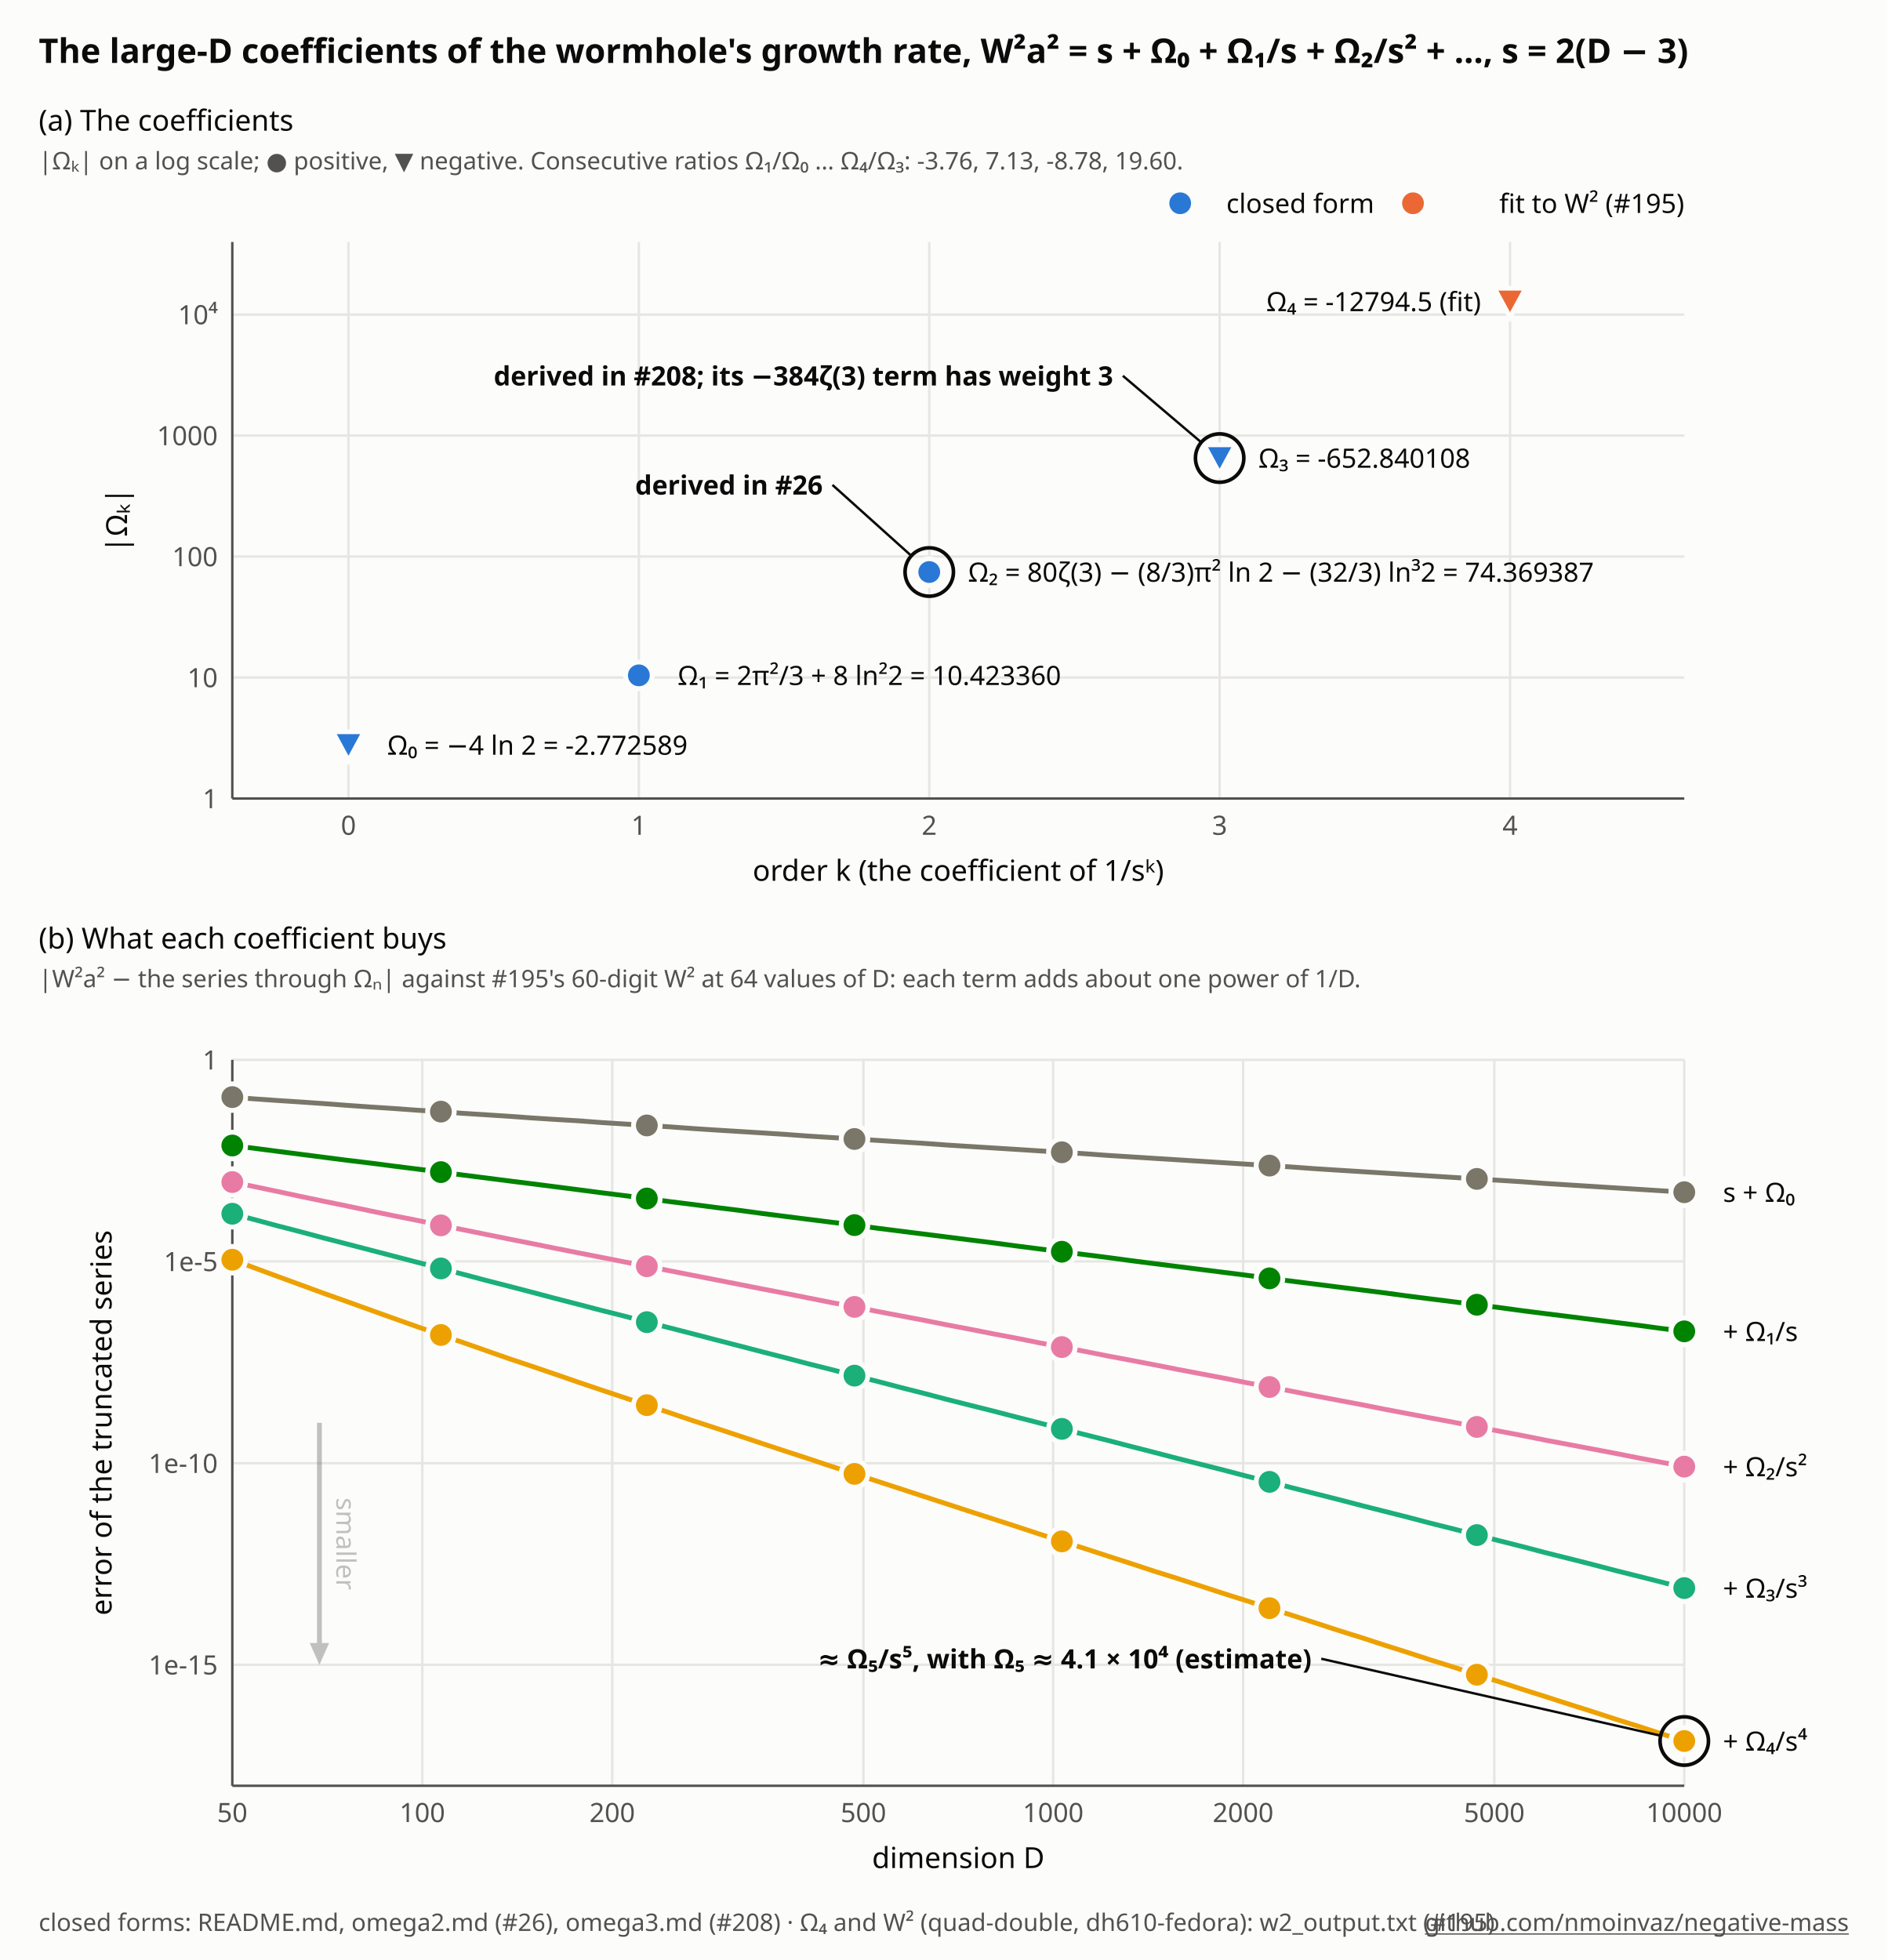
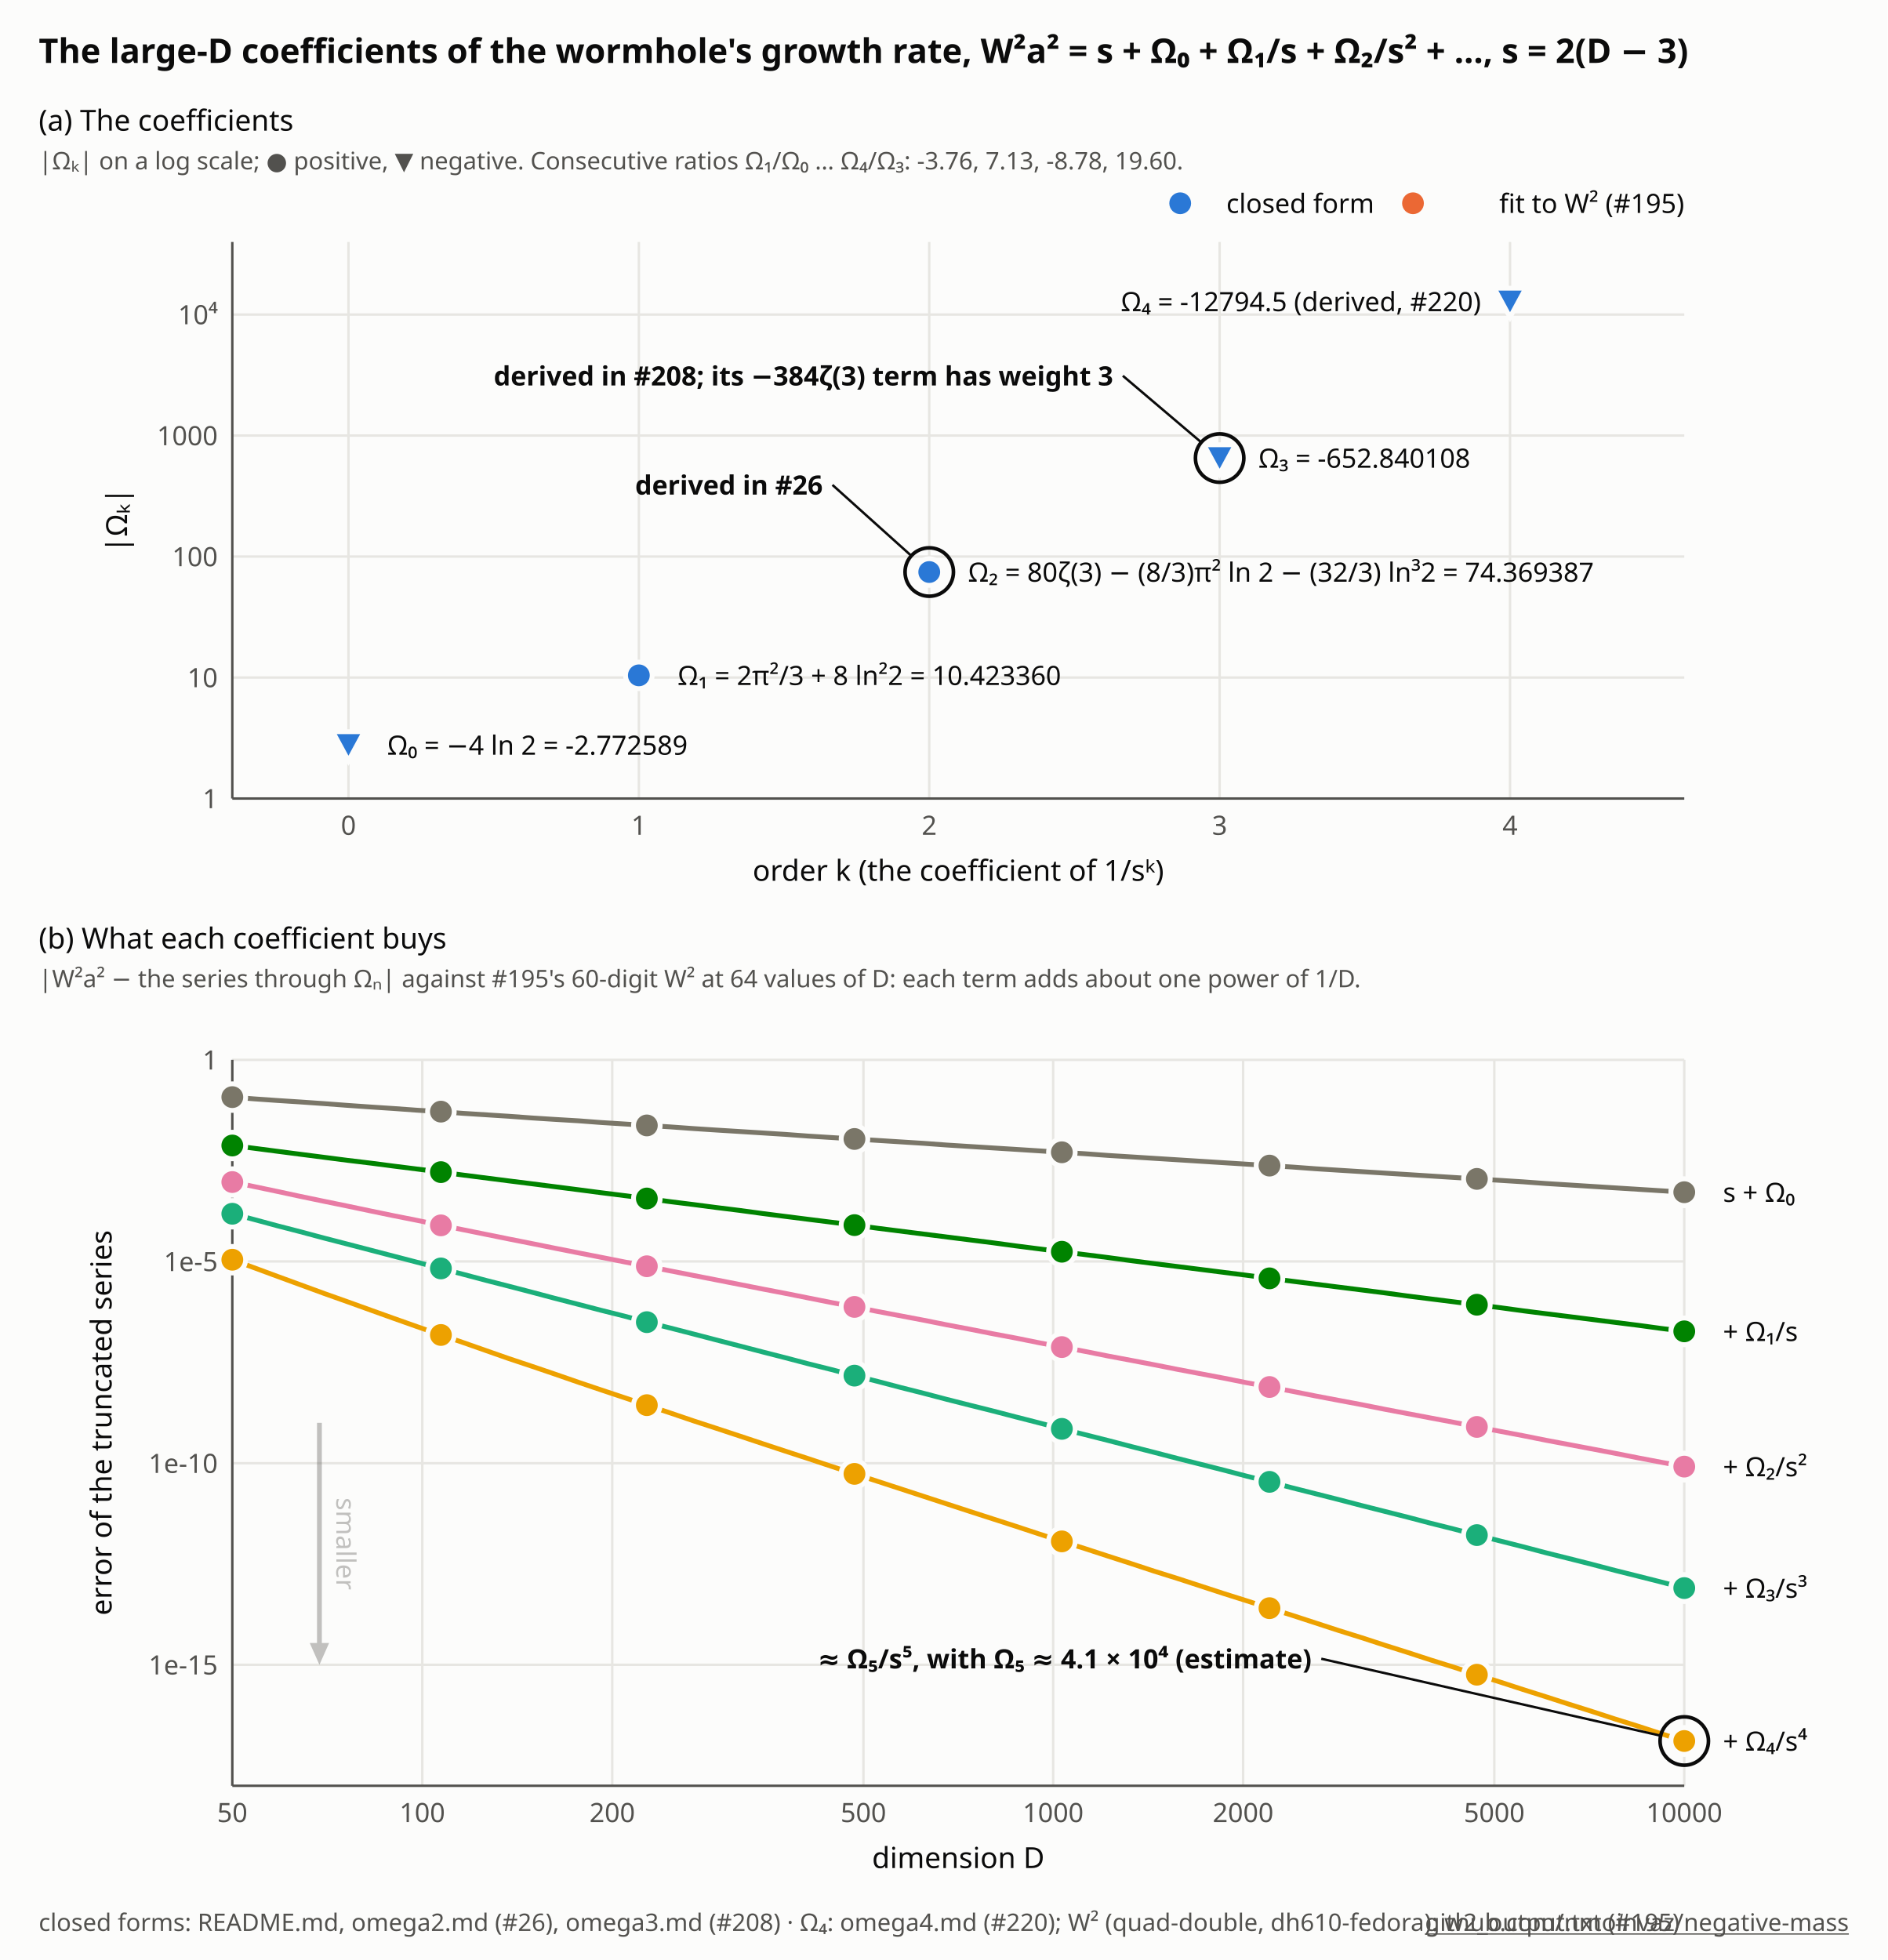
<svg xmlns="http://www.w3.org/2000/svg" width="780" height="810" viewBox="0 0 780 810" font-family="system-ui, sans-serif">
  <style>@media (prefers-color-scheme: dark){[fill="#fcfcfb"]{fill:#201f1d}[stroke="#fcfcfb"]{stroke:#201f1d}[fill="#0b0b0b"]{fill:#e8e6e3}[stroke="#0b0b0b"]{stroke:#e8e6e3}[fill="#52514e"]{fill:#a8a49d}[stroke="#52514e"]{stroke:#a8a49d}[fill="#e7e6e2"]{fill:#343230}[stroke="#e7e6e2"]{stroke:#343230}[fill="#c98500"]{fill:#d69a2d}[stroke="#c98500"]{stroke:#d69a2d}[fill="#eb6834"]{fill:#dd5c26}[stroke="#eb6834"]{stroke:#dd5c26}[fill="#eda100"]{fill:#c08800}[stroke="#eda100"]{stroke:#c08800}[fill="#e87ba4"]{fill:#d1678f}[stroke="#e87ba4"]{stroke:#d1678f}[fill="#4a3aa7"]{fill:#7263cf}[stroke="#4a3aa7"]{stroke:#7263cf}[fill="#a6339a"]{fill:#c257b5}[stroke="#a6339a"]{stroke:#c257b5}[fill="#7a7668"]{fill:#948e82}[stroke="#7a7668"]{stroke:#948e82}}</style>
  <rect width="780" height="810" fill="#fcfcfb" />
  <text x="16.0" y="26.0" font-size="14" fill="#0b0b0b" text-anchor="start" font-weight="bold">The large-D coefficients of the wormhole's growth rate, W²a² = s + Ω₀ + Ω₁/s + Ω₂/s² + …, s = 2(D − 3)</text>
  <text x="16.0" y="54.0" font-size="12" fill="#0b0b0b" text-anchor="start" font-weight="normal">(a) The coefficients</text>
  <text x="16.0" y="70.0" font-size="10" fill="#52514e" text-anchor="start" font-weight="normal">|Ωₖ| on a log scale; ● positive, ▼ negative. Consecutive ratios Ω₁/Ω₀ … Ω₄/Ω₃: -3.76, 7.13, -8.78, 19.60.</text>
  <line x1="144.0" y1="100.0" x2="144.0" y2="330.0" stroke="#e7e6e2" stroke-width="1" />
  <text x="144.0" y="345.0" font-size="11" fill="#52514e" text-anchor="middle" font-weight="normal" font-variant-numeric="tabular-nums">0</text>
  <line x1="264.0" y1="100.0" x2="264.0" y2="330.0" stroke="#e7e6e2" stroke-width="1" />
  <text x="264.0" y="345.0" font-size="11" fill="#52514e" text-anchor="middle" font-weight="normal" font-variant-numeric="tabular-nums">1</text>
  <line x1="384.0" y1="100.0" x2="384.0" y2="330.0" stroke="#e7e6e2" stroke-width="1" />
  <text x="384.0" y="345.0" font-size="11" fill="#52514e" text-anchor="middle" font-weight="normal" font-variant-numeric="tabular-nums">2</text>
  <line x1="504.0" y1="100.0" x2="504.0" y2="330.0" stroke="#e7e6e2" stroke-width="1" />
  <text x="504.0" y="345.0" font-size="11" fill="#52514e" text-anchor="middle" font-weight="normal" font-variant-numeric="tabular-nums">3</text>
  <line x1="624.0" y1="100.0" x2="624.0" y2="330.0" stroke="#e7e6e2" stroke-width="1" />
  <text x="624.0" y="345.0" font-size="11" fill="#52514e" text-anchor="middle" font-weight="normal" font-variant-numeric="tabular-nums">4</text>
  <line x1="96.0" y1="330.0" x2="696.0" y2="330.0" stroke="#e7e6e2" stroke-width="1" />
  <text x="90.0" y="334.0" font-size="11" fill="#52514e" text-anchor="end" font-weight="normal" font-variant-numeric="tabular-nums">1</text>
  <line x1="96.0" y1="280.0" x2="696.0" y2="280.0" stroke="#e7e6e2" stroke-width="1" />
  <text x="90.0" y="284.0" font-size="11" fill="#52514e" text-anchor="end" font-weight="normal" font-variant-numeric="tabular-nums">10</text>
  <line x1="96.0" y1="230.0" x2="696.0" y2="230.0" stroke="#e7e6e2" stroke-width="1" />
  <text x="90.0" y="234.0" font-size="11" fill="#52514e" text-anchor="end" font-weight="normal" font-variant-numeric="tabular-nums">100</text>
  <line x1="96.0" y1="180.0" x2="696.0" y2="180.0" stroke="#e7e6e2" stroke-width="1" />
  <text x="90.0" y="184.0" font-size="11" fill="#52514e" text-anchor="end" font-weight="normal" font-variant-numeric="tabular-nums">1000</text>
  <line x1="96.0" y1="130.0" x2="696.0" y2="130.0" stroke="#e7e6e2" stroke-width="1" />
  <text x="90.0" y="134.0" font-size="11" fill="#52514e" text-anchor="end" font-weight="normal" font-variant-numeric="tabular-nums">10⁴</text>
  <line x1="96.0" y1="330.0" x2="696.0" y2="330.0" stroke="#52514e" stroke-width="1" />
  <line x1="96.0" y1="100.0" x2="96.0" y2="330.0" stroke="#52514e" stroke-width="1" />
  <text x="396.0" y="364.0" font-size="12" fill="#0b0b0b" text-anchor="middle" font-weight="normal">order k (the coefficient of 1/sᵏ)</text>
  <text x="52.5" y="215.0" font-size="12" fill="#0b0b0b" text-anchor="middle" transform="rotate(-90 52.5 215.0)">|Ωₖ|</text>
  <g>
    <polygon points="144.0,314.4 150.5,302.4 137.5,302.4" fill="#2a78d6" stroke="#fcfcfb" stroke-width="2" />
  </g>
  <g>
    <circle cx="264.0" cy="279.1" r="5.5" fill="#2a78d6" stroke="#fcfcfb" stroke-width="2" />
  </g>
  <g>
    <circle cx="384.0" cy="236.4" r="5.5" fill="#2a78d6" stroke="#fcfcfb" stroke-width="2" />
  </g>
  <g>
    <polygon points="504.0,195.8 510.5,183.8 497.5,183.8" fill="#2a78d6" stroke="#fcfcfb" stroke-width="2" />
  </g>
  <g>
-     <polygon points="624.0,131.1 630.5,119.1 617.5,119.1" fill="#eb6834" stroke="#fcfcfb" stroke-width="2" />
+     <polygon points="624.0,131.1 630.5,119.1 617.5,119.1" fill="#2a78d6" stroke="#fcfcfb" stroke-width="2" />
  </g>
  <text x="160.0" y="311.9" font-size="11" fill="#0b0b0b" text-anchor="start" font-weight="normal">Ω₀ = −4 ln 2 = -2.772589</text>
  <text x="280.0" y="283.1" font-size="11" fill="#0b0b0b" text-anchor="start" font-weight="normal">Ω₁ = 2π²/3 + 8 ln²2 = 10.423360</text>
  <text x="400.0" y="240.4" font-size="11" fill="#0b0b0b" text-anchor="start" font-weight="normal">Ω₂ = 80ζ(3) − (8/3)π² ln 2 − (32/3) ln³2 = 74.369387</text>
  <text x="520.0" y="193.3" font-size="11" fill="#0b0b0b" text-anchor="start" font-weight="normal">Ω₃ = -652.840108</text>
-   <text x="612.0" y="128.6" font-size="11" fill="#0b0b0b" text-anchor="end" font-weight="normal">Ω₄ = -12794.5 (fit)</text>
+   <text x="612.0" y="128.6" font-size="11" fill="#0b0b0b" text-anchor="end" font-weight="normal">Ω₄ = -12794.5 (derived, #220)</text>
  <circle cx="384.0" cy="236.4" r="10" fill="none" stroke="#0b0b0b" stroke-width="1.5" />
  <line x1="376.6" y1="229.7" x2="344.0" y2="200.4" stroke="#0b0b0b" stroke-width="1" />
  <text x="340.0" y="204.4" font-size="11" fill="#0b0b0b" text-anchor="end" font-weight="bold">derived in #26</text>
  <circle cx="504.0" cy="189.3" r="10" fill="none" stroke="#0b0b0b" stroke-width="1.5" />
  <line x1="496.4" y1="182.8" x2="464.0" y2="155.3" stroke="#0b0b0b" stroke-width="1" />
  <text x="460.0" y="159.3" font-size="11" fill="#0b0b0b" text-anchor="end" font-weight="bold">derived in #208; its −384ζ(3) term has weight 3</text>
  <text x="696.0" y="88.0" font-size="11" fill="#0b0b0b" text-anchor="end" font-weight="normal">fit to W² (#195)</text>
  <circle cx="583.9" cy="84" r="4.5" fill="#eb6834" />
  <text x="567.9" y="88.0" font-size="11" fill="#0b0b0b" text-anchor="end" font-weight="normal">closed form</text>
  <circle cx="487.7" cy="84" r="4.5" fill="#2a78d6" />
  <text x="16.0" y="392.0" font-size="12" fill="#0b0b0b" text-anchor="start" font-weight="normal">(b) What each coefficient buys</text>
  <text x="16.0" y="408.0" font-size="10" fill="#52514e" text-anchor="start" font-weight="normal">|W²a² − the series through Ωₙ| against #195's 60-digit W² at 64 values of D: each term adds about one power of 1/D.</text>
  <line x1="96.0" y1="438.0" x2="96.0" y2="738.0" stroke="#e7e6e2" stroke-width="1" />
  <text x="96.0" y="753.0" font-size="11" fill="#52514e" text-anchor="middle" font-weight="normal" font-variant-numeric="tabular-nums">50</text>
  <line x1="174.5" y1="438.0" x2="174.5" y2="738.0" stroke="#e7e6e2" stroke-width="1" />
  <text x="174.5" y="753.0" font-size="11" fill="#52514e" text-anchor="middle" font-weight="normal" font-variant-numeric="tabular-nums">100</text>
  <line x1="253.0" y1="438.0" x2="253.0" y2="738.0" stroke="#e7e6e2" stroke-width="1" />
  <text x="253.0" y="753.0" font-size="11" fill="#52514e" text-anchor="middle" font-weight="normal" font-variant-numeric="tabular-nums">200</text>
  <line x1="356.8" y1="438.0" x2="356.8" y2="738.0" stroke="#e7e6e2" stroke-width="1" />
  <text x="356.8" y="753.0" font-size="11" fill="#52514e" text-anchor="middle" font-weight="normal" font-variant-numeric="tabular-nums">500</text>
  <line x1="435.2" y1="438.0" x2="435.2" y2="738.0" stroke="#e7e6e2" stroke-width="1" />
  <text x="435.2" y="753.0" font-size="11" fill="#52514e" text-anchor="middle" font-weight="normal" font-variant-numeric="tabular-nums">1000</text>
  <line x1="513.7" y1="438.0" x2="513.7" y2="738.0" stroke="#e7e6e2" stroke-width="1" />
  <text x="513.7" y="753.0" font-size="11" fill="#52514e" text-anchor="middle" font-weight="normal" font-variant-numeric="tabular-nums">2000</text>
  <line x1="617.5" y1="438.0" x2="617.5" y2="738.0" stroke="#e7e6e2" stroke-width="1" />
  <text x="617.5" y="753.0" font-size="11" fill="#52514e" text-anchor="middle" font-weight="normal" font-variant-numeric="tabular-nums">5000</text>
  <line x1="696.0" y1="438.0" x2="696.0" y2="738.0" stroke="#e7e6e2" stroke-width="1" />
  <text x="696.0" y="753.0" font-size="11" fill="#52514e" text-anchor="middle" font-weight="normal" font-variant-numeric="tabular-nums">10000</text>
  <line x1="96.0" y1="688.0" x2="696.0" y2="688.0" stroke="#e7e6e2" stroke-width="1" />
  <text x="90.0" y="692.0" font-size="11" fill="#52514e" text-anchor="end" font-weight="normal" font-variant-numeric="tabular-nums">1e-15</text>
  <line x1="96.0" y1="604.7" x2="696.0" y2="604.7" stroke="#e7e6e2" stroke-width="1" />
  <text x="90.0" y="608.7" font-size="11" fill="#52514e" text-anchor="end" font-weight="normal" font-variant-numeric="tabular-nums">1e-10</text>
  <line x1="96.0" y1="521.3" x2="696.0" y2="521.3" stroke="#e7e6e2" stroke-width="1" />
  <text x="90.0" y="525.3" font-size="11" fill="#52514e" text-anchor="end" font-weight="normal" font-variant-numeric="tabular-nums">1e-5</text>
  <line x1="96.0" y1="438.0" x2="696.0" y2="438.0" stroke="#e7e6e2" stroke-width="1" />
  <text x="90.0" y="442.0" font-size="11" fill="#52514e" text-anchor="end" font-weight="normal" font-variant-numeric="tabular-nums">1</text>
  <line x1="96.0" y1="738.0" x2="696.0" y2="738.0" stroke="#52514e" stroke-width="1" />
  <line x1="96.0" y1="438.0" x2="96.0" y2="738.0" stroke="#52514e" stroke-width="1" />
  <text x="396.0" y="772.0" font-size="12" fill="#0b0b0b" text-anchor="middle" font-weight="normal">dimension D</text>
  <text x="46.1" y="588.0" font-size="12" fill="#0b0b0b" text-anchor="middle" transform="rotate(-90 46.1 588.0)">error of the truncated series</text>
  <polyline points="96.0,520.6 104.7,523.8 114.7,527.5 124.0,530.9 134.1,534.6 143.4,537.9 153.4,541.5 162.6,544.8 172.2,548.2 182.2,551.7 191.3,554.8 200.7,558.1 210.1,561.4 219.7,564.6 229.1,567.8 239.2,571.3 248.4,574.4 258.0,577.6 267.3,580.7 276.9,583.9 286.6,587.2 295.8,590.2 305.5,593.4 315.1,596.6 324.5,599.7 334.0,602.8 343.6,606.0 353.1,609.1 362.7,612.2 372.2,615.3 381.7,618.4 391.2,621.5 400.7,624.6 410.3,627.7 419.9,630.8 429.3,633.9 438.8,637.0 448.4,640.0 457.9,643.1 467.5,646.2 476.9,649.3 486.5,652.3 496.0,655.4 505.5,658.5 515.0,661.5 524.6,664.6 534.1,667.6 543.6,670.7 553.1,673.8 562.7,676.8 572.2,679.9 581.7,682.9 591.2,686.0 600.8,689.0 610.3,692.1 619.8,695.1 629.3,698.2 638.8,701.2 648.4,704.3 657.9,707.3 667.4,710.4 677.0,713.4 686.5,716.5 696.0,719.5" fill="none" stroke="#eda100" stroke-width="2" />
  <g>
    <circle cx="96.0" cy="520.6" r="5.5" fill="#eda100" stroke="#fcfcfb" stroke-width="2" />
  </g>
  <g>
    <circle cx="182.2" cy="551.7" r="5.5" fill="#eda100" stroke="#fcfcfb" stroke-width="2" />
  </g>
  <g>
    <circle cx="267.3" cy="580.7" r="5.5" fill="#eda100" stroke="#fcfcfb" stroke-width="2" />
  </g>
  <g>
    <circle cx="353.1" cy="609.1" r="5.5" fill="#eda100" stroke="#fcfcfb" stroke-width="2" />
  </g>
  <g>
    <circle cx="438.8" cy="637.0" r="5.5" fill="#eda100" stroke="#fcfcfb" stroke-width="2" />
  </g>
  <g>
    <circle cx="524.6" cy="664.6" r="5.5" fill="#eda100" stroke="#fcfcfb" stroke-width="2" />
  </g>
  <g>
    <circle cx="610.3" cy="692.1" r="5.5" fill="#eda100" stroke="#fcfcfb" stroke-width="2" />
  </g>
  <g>
    <circle cx="696.0" cy="719.5" r="5.5" fill="#eda100" stroke="#fcfcfb" stroke-width="2" />
  </g>
  <g>
    <circle cx="696.0" cy="719.5" r="5.5" fill="#eda100" stroke="#fcfcfb" stroke-width="2" />
  </g>
  <text x="712.0" y="723.5" font-size="11" fill="#0b0b0b" text-anchor="start" font-weight="normal">+ Ω₄/s⁴</text>
  <polyline points="96.0,501.6 104.7,503.9 114.7,506.6 124.0,509.0 134.1,511.7 143.4,514.1 153.4,516.7 162.6,519.1 172.2,521.6 182.2,524.2 191.3,526.6 200.7,529.1 210.1,531.5 219.7,534.0 229.1,536.5 239.2,539.1 248.4,541.5 258.0,543.9 267.3,546.4 276.9,548.8 286.6,551.3 295.8,553.7 305.5,556.2 315.1,558.7 324.5,561.1 334.0,563.6 343.6,566.0 353.1,568.5 362.7,570.9 372.2,573.4 381.7,575.8 391.2,578.3 400.7,580.7 410.3,583.1 419.9,585.6 429.3,588.0 438.8,590.5 448.4,592.9 457.9,595.3 467.5,597.8 476.9,600.2 486.5,602.7 496.0,605.1 505.5,607.5 515.0,610.0 524.6,612.4 534.1,614.9 543.6,617.3 553.1,619.7 562.7,622.2 572.2,624.6 581.7,627.0 591.2,629.5 600.8,631.9 610.3,634.4 619.8,636.8 629.3,639.2 638.8,641.7 648.4,644.1 657.9,646.5 667.4,649.0 677.0,651.4 686.5,653.8 696.0,656.3" fill="none" stroke="#1baf7a" stroke-width="2" />
  <g>
    <circle cx="96.0" cy="501.6" r="5.5" fill="#1baf7a" stroke="#fcfcfb" stroke-width="2" />
  </g>
  <g>
    <circle cx="182.2" cy="524.2" r="5.5" fill="#1baf7a" stroke="#fcfcfb" stroke-width="2" />
  </g>
  <g>
    <circle cx="267.3" cy="546.4" r="5.5" fill="#1baf7a" stroke="#fcfcfb" stroke-width="2" />
  </g>
  <g>
    <circle cx="353.1" cy="568.5" r="5.5" fill="#1baf7a" stroke="#fcfcfb" stroke-width="2" />
  </g>
  <g>
    <circle cx="438.8" cy="590.5" r="5.5" fill="#1baf7a" stroke="#fcfcfb" stroke-width="2" />
  </g>
  <g>
    <circle cx="524.6" cy="612.4" r="5.5" fill="#1baf7a" stroke="#fcfcfb" stroke-width="2" />
  </g>
  <g>
    <circle cx="610.3" cy="634.4" r="5.5" fill="#1baf7a" stroke="#fcfcfb" stroke-width="2" />
  </g>
  <g>
    <circle cx="696.0" cy="656.3" r="5.5" fill="#1baf7a" stroke="#fcfcfb" stroke-width="2" />
  </g>
  <g>
    <circle cx="696.0" cy="656.3" r="5.5" fill="#1baf7a" stroke="#fcfcfb" stroke-width="2" />
  </g>
  <text x="712.0" y="660.3" font-size="11" fill="#0b0b0b" text-anchor="start" font-weight="normal">+ Ω₃/s³</text>
  <polyline points="96.0,488.5 104.7,490.3 114.7,492.4 124.0,494.4 134.1,496.5 143.4,498.4 153.4,500.5 162.6,502.4 172.2,504.3 182.2,506.4 191.3,508.2 200.7,510.1 210.1,512.0 219.7,513.9 229.1,515.8 239.2,517.8 248.4,519.6 258.0,521.5 267.3,523.3 276.9,525.2 286.6,527.1 295.8,528.9 305.5,530.8 315.1,532.7 324.5,534.5 334.0,536.4 343.6,538.3 353.1,540.1 362.7,542.0 372.2,543.8 381.7,545.6 391.2,547.5 400.7,549.3 410.3,551.2 419.9,553.0 429.3,554.9 438.8,556.7 448.4,558.5 457.9,560.4 467.5,562.2 476.9,564.0 486.5,565.9 496.0,567.7 505.5,569.5 515.0,571.4 524.6,573.2 534.1,575.0 543.6,576.9 553.1,578.7 562.7,580.5 572.2,582.4 581.7,584.2 591.2,586.0 600.8,587.8 610.3,589.7 619.8,591.5 629.3,593.3 638.8,595.2 648.4,597.0 657.9,598.8 667.4,600.6 677.0,602.5 686.5,604.3 696.0,606.1" fill="none" stroke="#e87ba4" stroke-width="2" />
  <g>
    <circle cx="96.0" cy="488.5" r="5.5" fill="#e87ba4" stroke="#fcfcfb" stroke-width="2" />
  </g>
  <g>
    <circle cx="182.2" cy="506.4" r="5.5" fill="#e87ba4" stroke="#fcfcfb" stroke-width="2" />
  </g>
  <g>
    <circle cx="267.3" cy="523.3" r="5.5" fill="#e87ba4" stroke="#fcfcfb" stroke-width="2" />
  </g>
  <g>
    <circle cx="353.1" cy="540.1" r="5.5" fill="#e87ba4" stroke="#fcfcfb" stroke-width="2" />
  </g>
  <g>
    <circle cx="438.8" cy="556.7" r="5.5" fill="#e87ba4" stroke="#fcfcfb" stroke-width="2" />
  </g>
  <g>
    <circle cx="524.6" cy="573.2" r="5.5" fill="#e87ba4" stroke="#fcfcfb" stroke-width="2" />
  </g>
  <g>
    <circle cx="610.3" cy="589.7" r="5.5" fill="#e87ba4" stroke="#fcfcfb" stroke-width="2" />
  </g>
  <g>
    <circle cx="696.0" cy="606.1" r="5.5" fill="#e87ba4" stroke="#fcfcfb" stroke-width="2" />
  </g>
  <g>
    <circle cx="696.0" cy="606.1" r="5.5" fill="#e87ba4" stroke="#fcfcfb" stroke-width="2" />
  </g>
  <text x="712.0" y="610.1" font-size="11" fill="#0b0b0b" text-anchor="start" font-weight="normal">+ Ω₂/s²</text>
  <polyline points="96.0,473.4 104.7,474.5 114.7,475.8 124.0,477.0 134.1,478.3 143.4,479.5 153.4,480.7 162.6,481.9 172.2,483.1 182.2,484.4 191.3,485.6 200.7,486.8 210.1,488.0 219.7,489.2 229.1,490.4 239.2,491.7 248.4,492.9 258.0,494.1 267.3,495.3 276.9,496.6 286.6,497.8 295.8,499.0 305.5,500.2 315.1,501.5 324.5,502.7 334.0,503.9 343.6,505.1 353.1,506.3 362.7,507.6 372.2,508.8 381.7,510.0 391.2,511.2 400.7,512.4 410.3,513.6 419.9,514.9 429.3,516.1 438.8,517.3 448.4,518.5 457.9,519.7 467.5,521.0 476.9,522.2 486.5,523.4 496.0,524.6 505.5,525.8 515.0,527.0 524.6,528.3 534.1,529.5 543.6,530.7 553.1,531.9 562.7,533.1 572.2,534.3 581.7,535.6 591.2,536.8 600.8,538.0 610.3,539.2 619.8,540.4 629.3,541.7 638.8,542.9 648.4,544.1 657.9,545.3 667.4,546.5 677.0,547.7 686.5,549.0 696.0,550.2" fill="none" stroke="#008300" stroke-width="2" />
  <g>
    <circle cx="96.0" cy="473.4" r="5.5" fill="#008300" stroke="#fcfcfb" stroke-width="2" />
  </g>
  <g>
    <circle cx="182.2" cy="484.4" r="5.5" fill="#008300" stroke="#fcfcfb" stroke-width="2" />
  </g>
  <g>
    <circle cx="267.3" cy="495.3" r="5.5" fill="#008300" stroke="#fcfcfb" stroke-width="2" />
  </g>
  <g>
    <circle cx="353.1" cy="506.3" r="5.5" fill="#008300" stroke="#fcfcfb" stroke-width="2" />
  </g>
  <g>
    <circle cx="438.8" cy="517.3" r="5.5" fill="#008300" stroke="#fcfcfb" stroke-width="2" />
  </g>
  <g>
    <circle cx="524.6" cy="528.3" r="5.5" fill="#008300" stroke="#fcfcfb" stroke-width="2" />
  </g>
  <g>
    <circle cx="610.3" cy="539.2" r="5.5" fill="#008300" stroke="#fcfcfb" stroke-width="2" />
  </g>
  <g>
    <circle cx="696.0" cy="550.2" r="5.5" fill="#008300" stroke="#fcfcfb" stroke-width="2" />
  </g>
  <g>
    <circle cx="696.0" cy="550.2" r="5.5" fill="#008300" stroke="#fcfcfb" stroke-width="2" />
  </g>
  <text x="712.0" y="554.2" font-size="11" fill="#0b0b0b" text-anchor="start" font-weight="normal">+ Ω₁/s</text>
  <polyline points="96.0,453.4 104.7,454.1 114.7,454.8 124.0,455.4 134.1,456.1 143.4,456.8 153.4,457.5 162.6,458.1 172.2,458.8 182.2,459.4 191.3,460.1 200.7,460.7 210.1,461.3 219.7,462.0 229.1,462.6 239.2,463.2 248.4,463.9 258.0,464.5 267.3,465.1 276.9,465.7 286.6,466.4 295.8,467.0 305.5,467.6 315.1,468.2 324.5,468.8 334.0,469.5 343.6,470.1 353.1,470.7 362.7,471.3 372.2,471.9 381.7,472.5 391.2,473.2 400.7,473.8 410.3,474.4 419.9,475.0 429.3,475.6 438.8,476.2 448.4,476.8 457.9,477.5 467.5,478.1 476.9,478.7 486.5,479.3 496.0,479.9 505.5,480.5 515.0,481.1 524.6,481.7 534.1,482.3 543.6,483.0 553.1,483.6 562.7,484.2 572.2,484.8 581.7,485.4 591.2,486.0 600.8,486.6 610.3,487.2 619.8,487.8 629.3,488.4 638.8,489.1 648.4,489.7 657.9,490.3 667.4,490.9 677.0,491.5 686.5,492.1 696.0,492.7" fill="none" stroke="#7a7668" stroke-width="2" />
  <g>
    <circle cx="96.0" cy="453.4" r="5.5" fill="#7a7668" stroke="#fcfcfb" stroke-width="2" />
  </g>
  <g>
    <circle cx="182.2" cy="459.4" r="5.5" fill="#7a7668" stroke="#fcfcfb" stroke-width="2" />
  </g>
  <g>
    <circle cx="267.3" cy="465.1" r="5.5" fill="#7a7668" stroke="#fcfcfb" stroke-width="2" />
  </g>
  <g>
    <circle cx="353.1" cy="470.7" r="5.5" fill="#7a7668" stroke="#fcfcfb" stroke-width="2" />
  </g>
  <g>
    <circle cx="438.8" cy="476.2" r="5.5" fill="#7a7668" stroke="#fcfcfb" stroke-width="2" />
  </g>
  <g>
    <circle cx="524.6" cy="481.7" r="5.5" fill="#7a7668" stroke="#fcfcfb" stroke-width="2" />
  </g>
  <g>
    <circle cx="610.3" cy="487.2" r="5.5" fill="#7a7668" stroke="#fcfcfb" stroke-width="2" />
  </g>
  <g>
    <circle cx="696.0" cy="492.7" r="5.5" fill="#7a7668" stroke="#fcfcfb" stroke-width="2" />
  </g>
  <g>
    <circle cx="696.0" cy="492.7" r="5.5" fill="#7a7668" stroke="#fcfcfb" stroke-width="2" />
  </g>
  <text x="712.0" y="496.7" font-size="11" fill="#0b0b0b" text-anchor="start" font-weight="normal">s + Ω₀</text>
  <g opacity="0.35">
    <line x1="132.0" y1="588.0" x2="132.0" y2="682.0" stroke="#52514e" stroke-width="2" />
    <polygon points="132.0,688.0 128.0,679.0 136.0,679.0" fill="#52514e" />
    <text x="132.0" y="631.0" font-size="11" fill="#52514e" text-anchor="middle" transform="rotate(90.0 132.0 638.0)">smaller</text>
  </g>
  <circle cx="696.0" cy="719.5" r="10" fill="none" stroke="#0b0b0b" stroke-width="1.5" />
  <line x1="686.2" y1="717.3" x2="546.0" y2="685.5" stroke="#0b0b0b" stroke-width="1" />
  <text x="542.0" y="689.5" font-size="11" fill="#0b0b0b" text-anchor="end" font-weight="bold">≈ Ω₅/s⁵, with Ω₅ ≈ 4.1 × 10⁴ (estimate)</text>
-   <text x="16.0" y="798.0" font-size="10" fill="#52514e" text-anchor="start" font-weight="normal">closed forms: README.md, omega2.md (#26), omega3.md (#208)  ·  Ω₄ and W² (quad-double, dh610-fedora): w2_output.txt (#195)</text>
+   <text x="16.0" y="798.0" font-size="10" fill="#52514e" text-anchor="start" font-weight="normal">closed forms: README.md, omega2.md (#26), omega3.md (#208)  ·  Ω₄: omega4.md (#220); W² (quad-double, dh610-fedora): w2_output.txt (#195)</text>
  <a href="https://github.com/nmoinvaz/negative-mass">
    <text x="764" y="798" font-size="10" fill="#52514e" text-anchor="end" text-decoration="underline">github.com/nmoinvaz/negative-mass</text>
  </a>
</svg>
